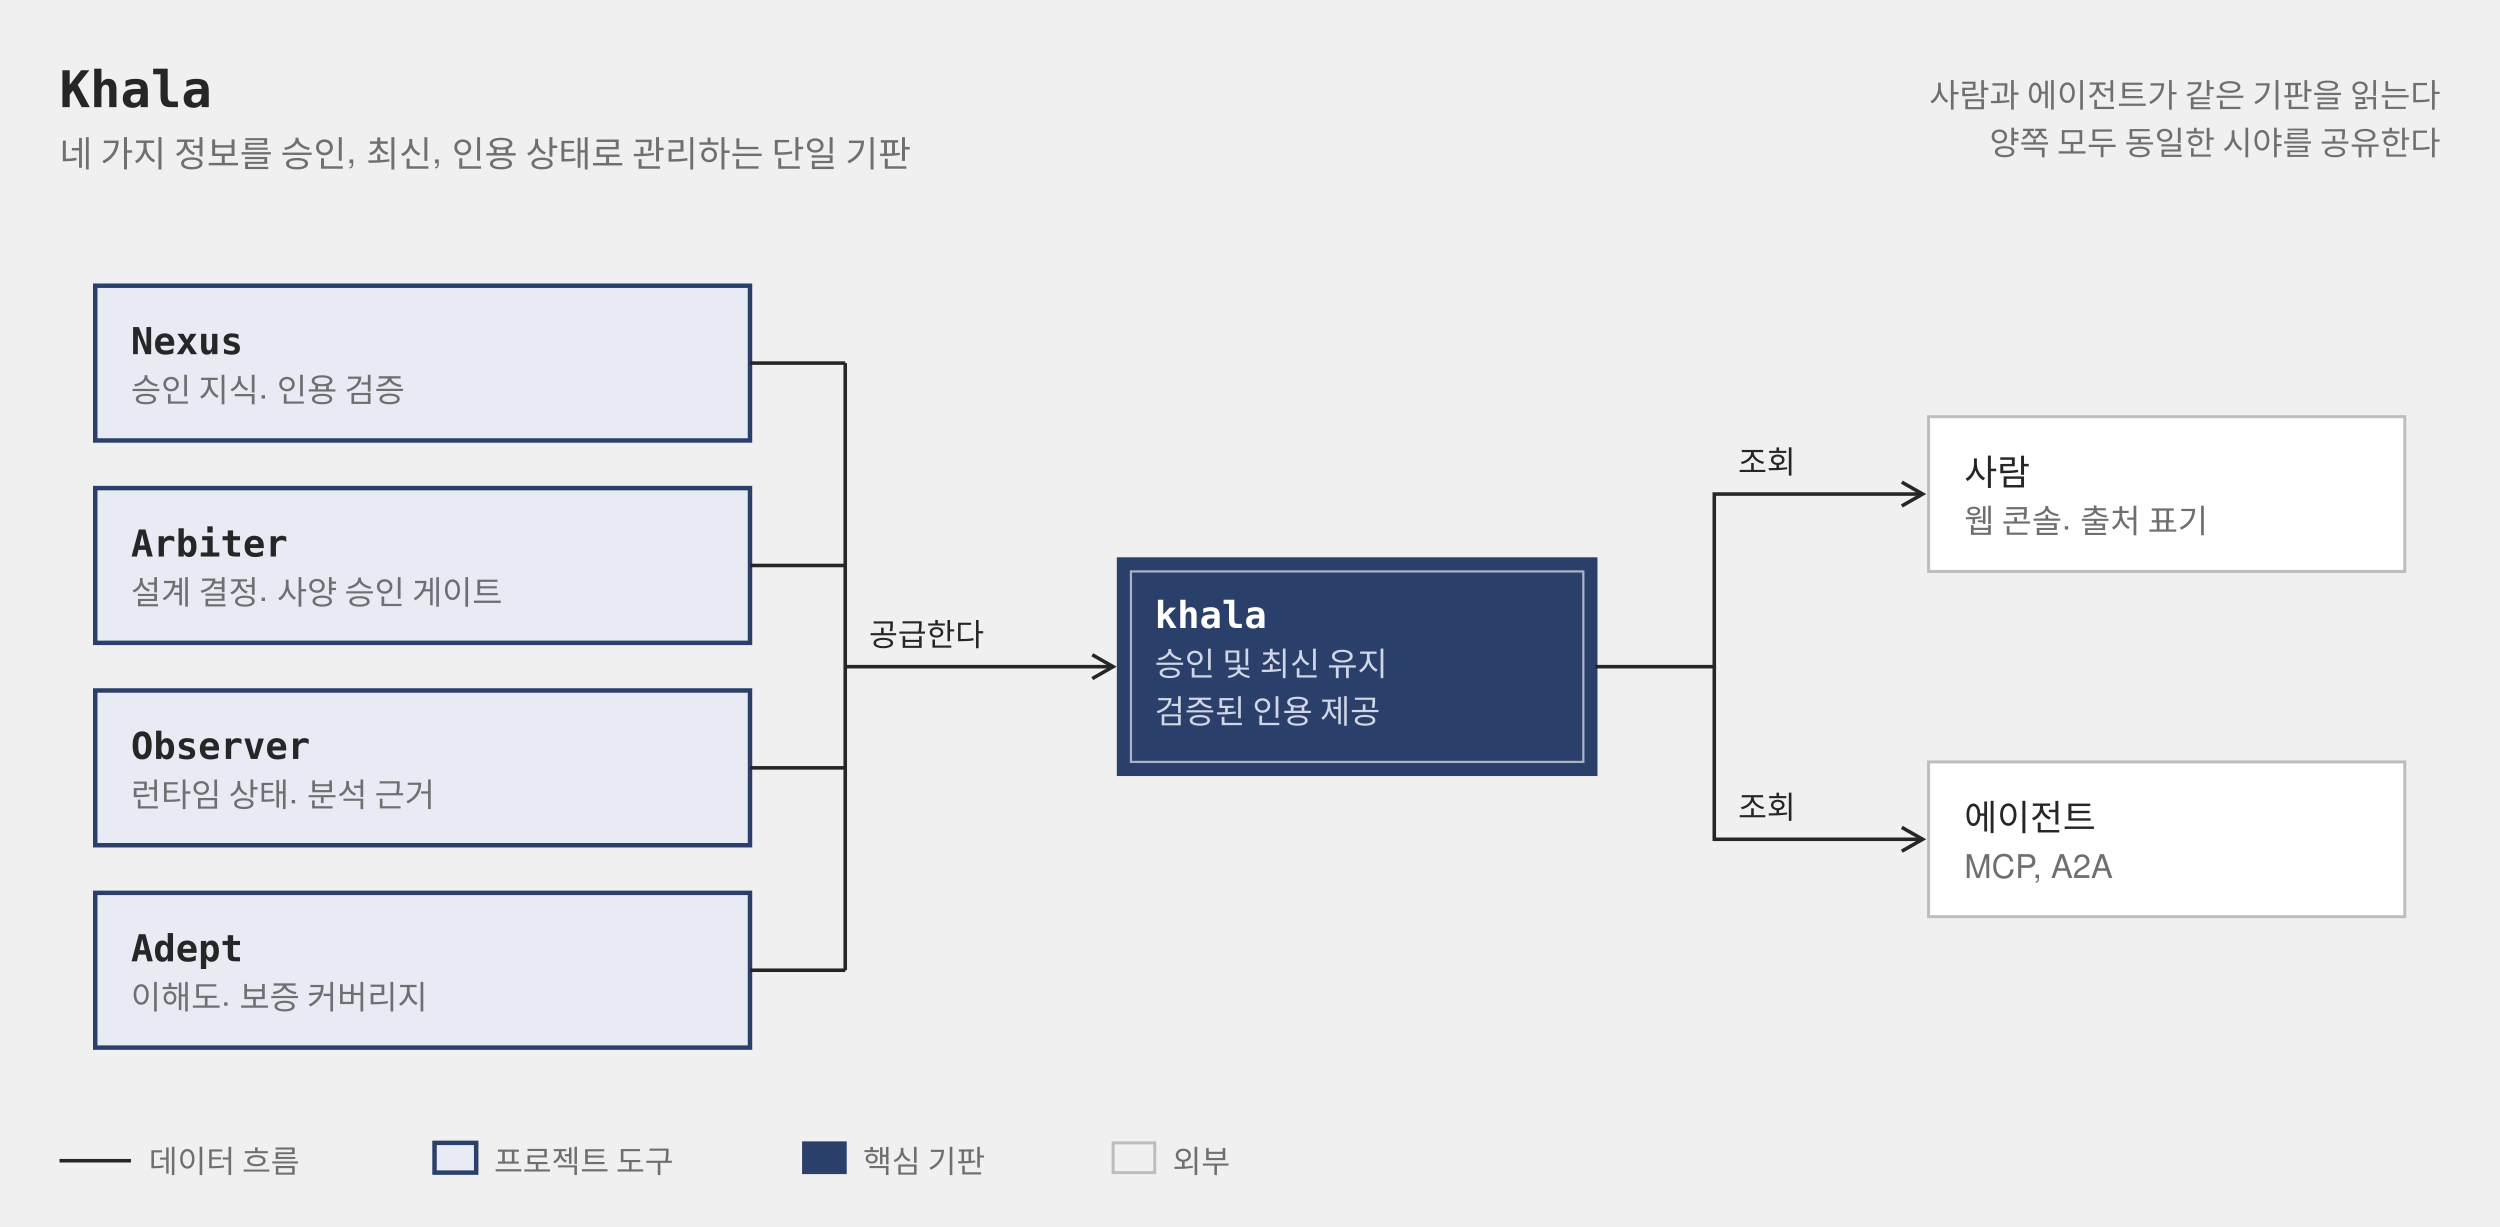
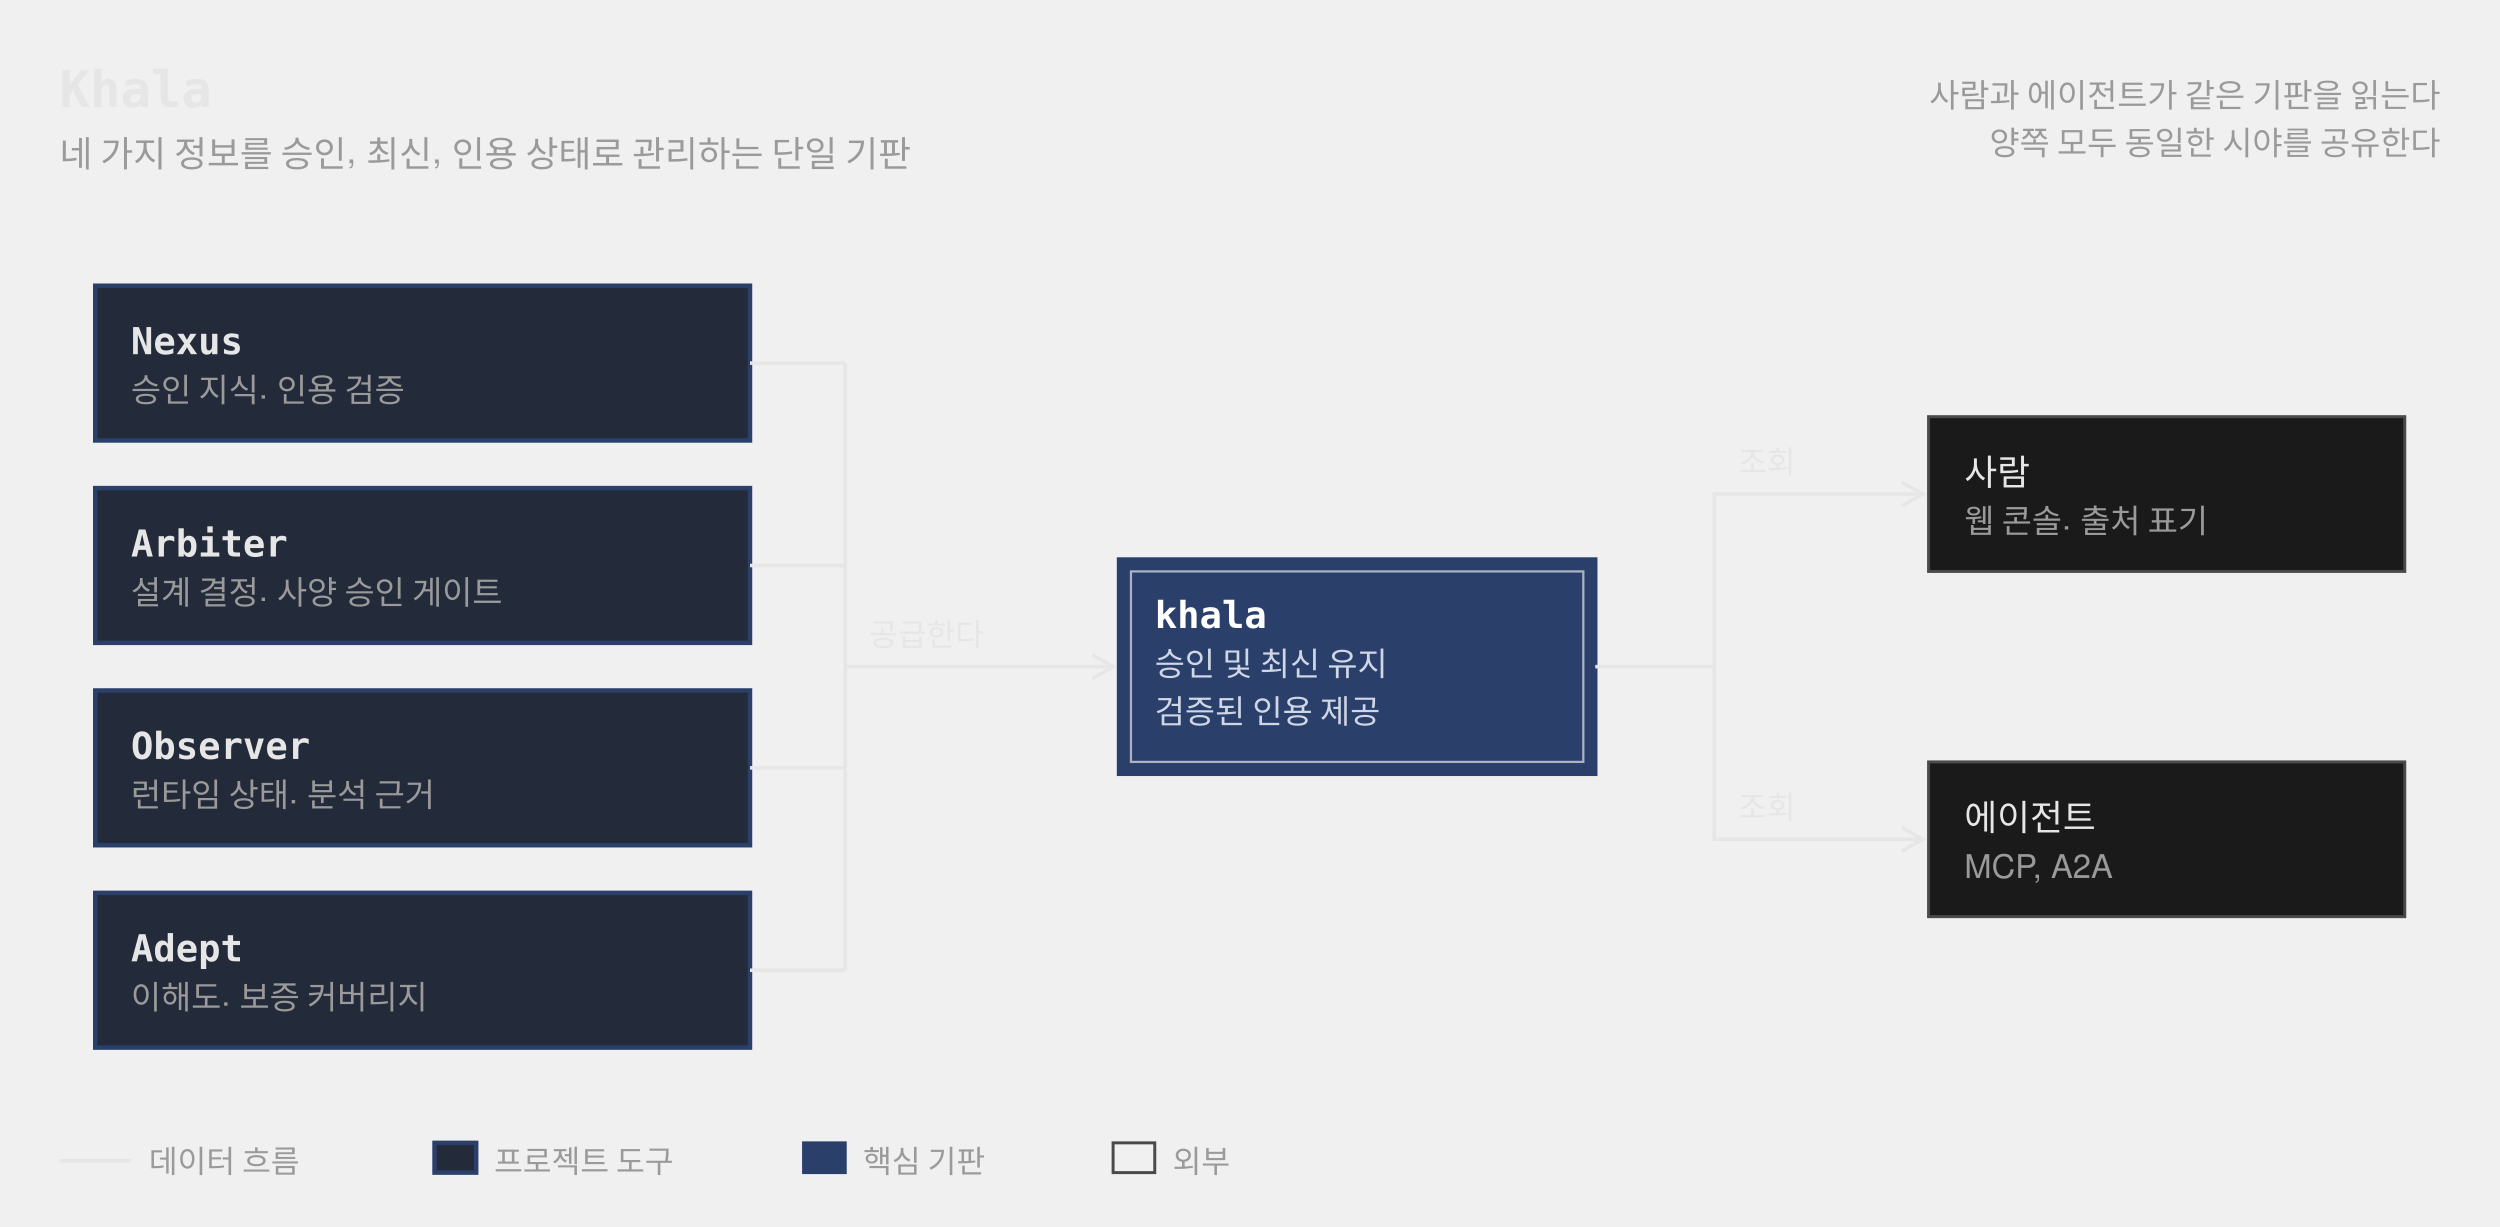
<svg xmlns="http://www.w3.org/2000/svg" width="840" height="412" viewBox="0 0 840 412" role="img" aria-label="네 가지 정보를 승인, 최신, 인용 상태로 관리하는 단일 기판">
  <defs>
    <marker id="data" markerUnits="userSpaceOnUse" markerWidth="10" markerHeight="10" refX="8" refY="5" orient="auto">
-       <path d="M1,1 L8,5 L1,9" fill="none" stroke="#262626" stroke-width="1.2" />
+       <path d="M1,1 L8,5 L1,9" fill="none" stroke="#e6e6e6" stroke-width="1.2" />
    </marker>
    <marker id="cmd" markerUnits="userSpaceOnUse" markerWidth="10" markerHeight="10" refX="8" refY="5" orient="auto">
-       <path d="M0,1 L9,5 L0,9 Z" fill="#b23a1d" />
+       <path d="M0,1 L9,5 L0,9 Z" fill="#d4654a" />
    </marker>
  </defs>
-   <g font-family="'Helvetica Neue', Helvetica, Arial, 'Apple SD Gothic Neo', 'Malgun Gothic', 'Noto Sans KR', 'Noto Sans CJK KR', sans-serif" fill="#262626">
+   <g font-family="'Helvetica Neue', Helvetica, Arial, 'Apple SD Gothic Neo', 'Malgun Gothic', 'Noto Sans KR', 'Noto Sans CJK KR', sans-serif" fill="#e6e6e6">
    <text x="20" y="36" font-size="17" font-weight="700" font-family="Menlo, Consolas, 'DejaVu Sans Mono', monospace">Khala</text>
-     <text x="20" y="56" font-size="12" fill="#6f6f6f">네 가지 정보를 승인, 최신, 인용 상태로 관리하는 단일 기판</text>
-     <text x="820" y="36" font-size="11" fill="#6f6f6f" text-anchor="end">사람과 에이전트가 같은 기판을 읽는다</text>
-     <text x="820" y="52" font-size="11" fill="#6f6f6f" text-anchor="end">양쪽 모두 동일한 시야를 공유한다</text>
-     <rect x="32" y="96" width="220" height="52" fill="#e8ebf3" stroke="#2b3f6b" stroke-width="1.5" />
+     <text x="20" y="56" font-size="12" fill="#9a9a9a">네 가지 정보를 승인, 최신, 인용 상태로 관리하는 단일 기판</text>
+     <text x="820" y="36" font-size="11" fill="#9a9a9a" text-anchor="end">사람과 에이전트가 같은 기판을 읽는다</text>
+     <text x="820" y="52" font-size="11" fill="#9a9a9a" text-anchor="end">양쪽 모두 동일한 시야를 공유한다</text>
+     <rect x="32" y="96" width="220" height="52" fill="#232a3a" stroke="#2b3f6b" stroke-width="1.5" />
    <text x="44" y="119" font-size="12.5" font-weight="700" font-family="Menlo, Consolas, 'DejaVu Sans Mono', monospace">Nexus</text>
-     <text x="44" y="135" font-size="11" fill="#6f6f6f">승인 지식. 인용 검증</text>
-     <rect x="32" y="164" width="220" height="52" fill="#e8ebf3" stroke="#2b3f6b" stroke-width="1.5" />
+     <text x="44" y="135" font-size="11" fill="#9a9a9a">승인 지식. 인용 검증</text>
+     <rect x="32" y="164" width="220" height="52" fill="#232a3a" stroke="#2b3f6b" stroke-width="1.5" />
    <text x="44" y="187" font-size="12.5" font-weight="700" font-family="Menlo, Consolas, 'DejaVu Sans Mono', monospace">Arbiter</text>
-     <text x="44" y="203" font-size="11" fill="#6f6f6f">설계 결정. 사양 승인 게이트</text>
-     <rect x="32" y="232" width="220" height="52" fill="#e8ebf3" stroke="#2b3f6b" stroke-width="1.5" />
+     <text x="44" y="203" font-size="11" fill="#9a9a9a">설계 결정. 사양 승인 게이트</text>
+     <rect x="32" y="232" width="220" height="52" fill="#232a3a" stroke="#2b3f6b" stroke-width="1.5" />
    <text x="44" y="255" font-size="12.5" font-weight="700" font-family="Menlo, Consolas, 'DejaVu Sans Mono', monospace">Observer</text>
-     <text x="44" y="271" font-size="11" fill="#6f6f6f">런타임 상태. 분석 근거</text>
-     <rect x="32" y="300" width="220" height="52" fill="#e8ebf3" stroke="#2b3f6b" stroke-width="1.5" />
+     <text x="44" y="271" font-size="11" fill="#9a9a9a">런타임 상태. 분석 근거</text>
+     <rect x="32" y="300" width="220" height="52" fill="#232a3a" stroke="#2b3f6b" stroke-width="1.5" />
    <text x="44" y="323" font-size="12.5" font-weight="700" font-family="Menlo, Consolas, 'DejaVu Sans Mono', monospace">Adept</text>
-     <text x="44" y="339" font-size="11" fill="#6f6f6f">이해도. 보증 커버리지</text>
+     <text x="44" y="339" font-size="11" fill="#9a9a9a">이해도. 보증 커버리지</text>
    <rect x="376" y="188" width="160" height="72" fill="#2b3f6b" stroke="#2b3f6b" stroke-width="1.5" />
    <rect x="380" y="192" width="152" height="64" fill="none" stroke="#ffffff" stroke-width="0.75" stroke-opacity="0.6" />
    <text x="388" y="211" font-size="12.5" fill="#ffffff" font-weight="700" font-family="Menlo, Consolas, 'DejaVu Sans Mono', monospace">khala</text>
    <text x="388" y="227" font-size="11" fill="#cfd6e6">승인 및 최신 유지</text>
    <text x="388" y="243" font-size="11" fill="#cfd6e6">검증된 인용 제공</text>
-     <rect x="648" y="140" width="160" height="52" fill="#ffffff" stroke="#bdbdbd" />
+     <rect x="648" y="140" width="160" height="52" fill="#1a1a1a" stroke="#4a4a4a" />
    <text x="660" y="163" font-size="12" font-family="Menlo, Consolas, 'DejaVu Sans Mono', monospace">사람</text>
-     <text x="660" y="179" font-size="11" fill="#6f6f6f">웹 콘솔. 출처 표기</text>
-     <rect x="648" y="256" width="160" height="52" fill="#ffffff" stroke="#bdbdbd" />
+     <text x="660" y="179" font-size="11" fill="#9a9a9a">웹 콘솔. 출처 표기</text>
+     <rect x="648" y="256" width="160" height="52" fill="#1a1a1a" stroke="#4a4a4a" />
    <text x="660" y="279" font-size="12" font-family="Menlo, Consolas, 'DejaVu Sans Mono', monospace">에이전트</text>
-     <text x="660" y="295" font-size="11" fill="#6f6f6f">MCP, A2A</text>
-     <g fill="none" stroke="#262626" stroke-width="1.2">
+     <text x="660" y="295" font-size="11" fill="#9a9a9a">MCP, A2A</text>
+     <g fill="none" stroke="#e6e6e6" stroke-width="1.2">
      <path d="M252,122 H284" />
      <path d="M252,190 H284" />
      <path d="M252,258 H284" />
      <path d="M252,326 H284" />
      <path d="M284,122 V326" />
      <path d="M284,224 H374" marker-end="url(#data)" />
      <path d="M536,224 H576 V166 H646" marker-end="url(#data)" />
      <path d="M576,224 V282 H646" marker-end="url(#data)" />
    </g>
-     <g font-size="10.5" fill="#262626">
+     <g font-size="10.5" fill="#e6e6e6">
      <text x="292" y="217" font-size="10.5">공급한다</text>
      <text x="584" y="159" font-size="10.5">조회</text>
      <text x="584" y="275" font-size="10.5">조회</text>
    </g>
  </g>
-   <g font-size="10.5" fill="#6f6f6f">
-     <path d="M20,390 H44" fill="none" stroke="#262626" stroke-width="1.2" />
+   <g font-size="10.5" fill="#9a9a9a">
+     <path d="M20,390 H44" fill="none" stroke="#e6e6e6" stroke-width="1.2" />
    <text x="50" y="394">데이터 흐름</text>
-     <rect x="146" y="384" width="14" height="10" fill="#e8ebf3" stroke="#2b3f6b" stroke-width="1.5" />
+     <rect x="146" y="384" width="14" height="10" fill="#232a3a" stroke="#2b3f6b" stroke-width="1.5" />
    <text x="166" y="394">프로젝트 도구</text>
    <rect x="270" y="384" width="14" height="10" fill="#2b3f6b" stroke="#2b3f6b" />
    <text x="290" y="394">핵심 기판</text>
-     <rect x="374" y="384" width="14" height="10" fill="none" stroke="#bdbdbd" />
+     <rect x="374" y="384" width="14" height="10" fill="none" stroke="#4a4a4a" />
    <text x="394" y="394">외부</text>
  </g>
</svg>
